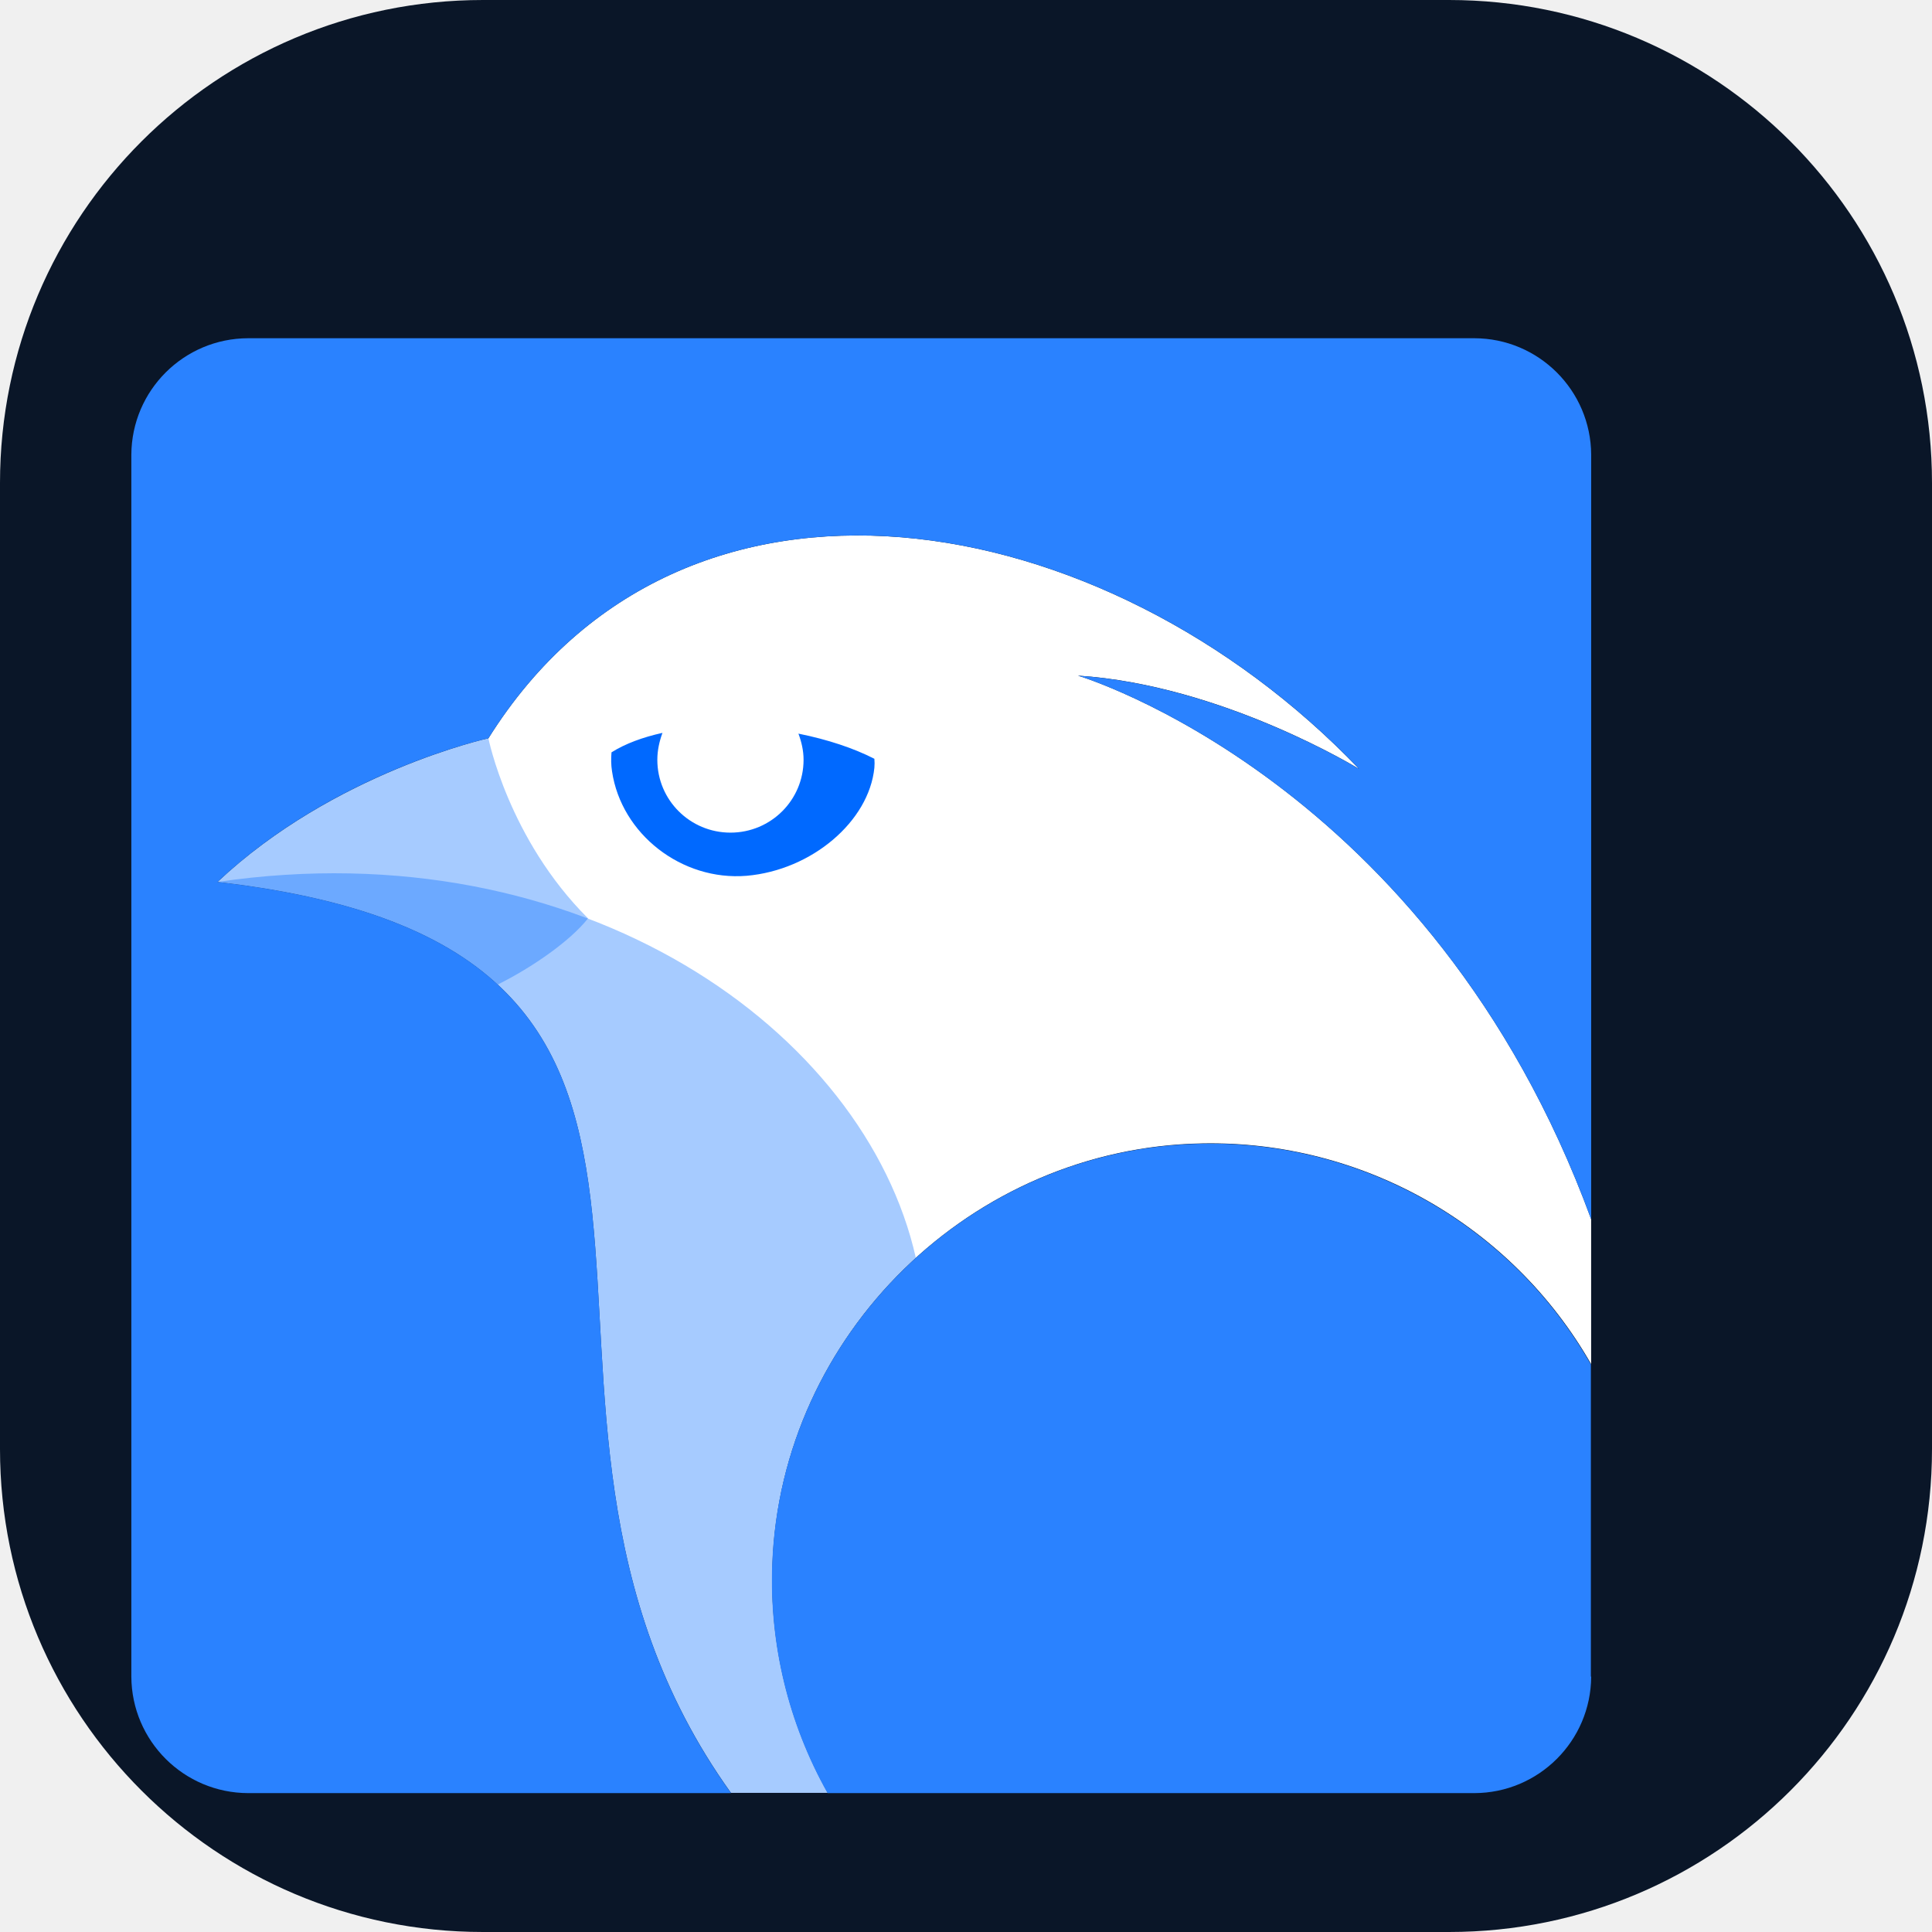
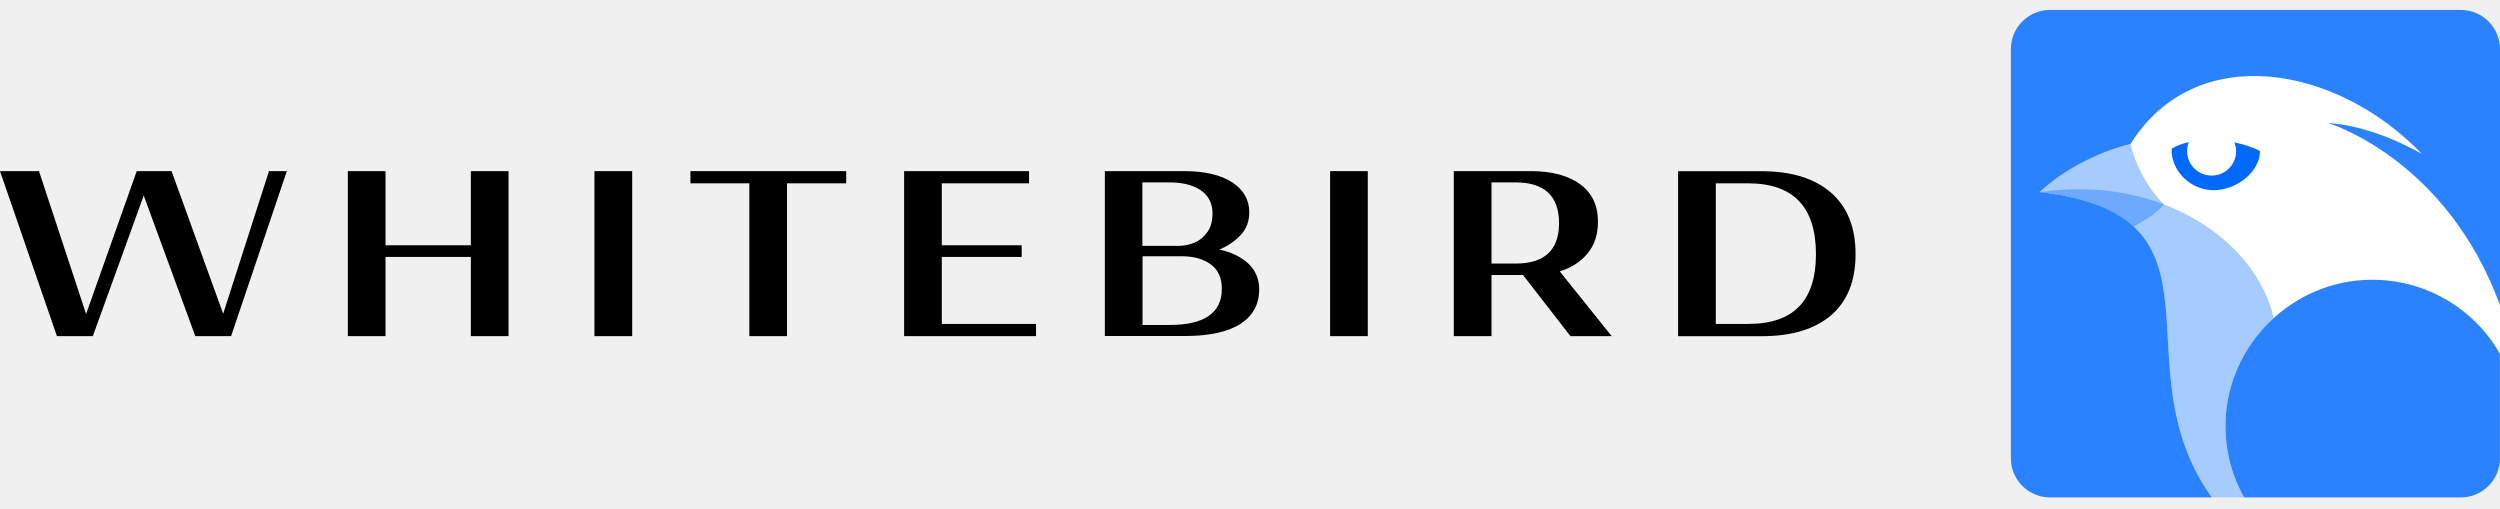
- <svg xmlns="http://www.w3.org/2000/svg" width="64" height="64" viewBox="0 0 64 64" fill="none">
-   <rect width="64" height="64" rx="16" fill="#0A1628" />
-   <g transform="translate(7.2 11.2) scale(1.48) translate(-136.25 -0.66)">
-     <path fill="#fff" d="M155.514 8.215c3.232.207 6.292 2.09 6.292 2.09-5.699-5.96-15.132-7.643-19.489-.688 0 0-3.452.758-6.063 3.216 13.422 1.539 5.112 11.498 11.492 20.388h2.166a9.707 9.707 0 0 1-1.239-5.129c.19-5.14 4.461-9.315 9.618-9.407a9.811 9.811 0 0 1 8.708 4.94v-3.246c-3.596-9.82-11.485-12.164-11.485-12.164Z" />
-     <path fill="#0069FF" d="M149.256 9.513c.069.184.115.379.115.586 0 .901-.731 1.63-1.636 1.63-.905 0-1.637-.729-1.637-1.63 0-.213.046-.414.115-.603-.438.097-.83.24-1.141.436-.011.138-.011.281.012.425.207 1.401 1.556 2.458 3.013 2.338 1.459-.127 2.738-1.218 2.859-2.418a1.124 1.124 0 0 0 0-.201c-.461-.236-1.043-.431-1.7-.563Z" />
-     <path fill="#0069FF" d="M136.254 12.833c3.101.356 5.037 1.16 6.27 2.297.761-.379 1.614-.965 2.023-1.482-1.781-1.774-2.23-4.031-2.23-4.031-.006 0-3.452.752-6.063 3.216Z" opacity="0.35" />
-     <path fill="#0069FF" d="M149.907 33.221a9.706 9.706 0 0 1-1.239-5.128c.098-2.7 1.326-5.135 3.216-6.846-1.136-5.071-7.463-9.614-15.635-8.414 13.422 1.54 5.112 11.498 11.491 20.388h2.167Z" opacity="0.35" />
-     <path fill="#2A82FF" d="M167 30.62a2.621 2.621 0 0 1-2.617 2.607h-14.476a9.707 9.707 0 0 1-1.239-5.129c.191-5.14 4.461-9.315 9.618-9.407a9.808 9.808 0 0 1 8.707 4.939v6.99H167Zm-30.745-17.787c2.611-2.464 6.063-3.216 6.063-3.216 4.357-6.955 13.79-5.273 19.489.689 0 0-3.06-1.878-6.293-2.09 0 0 7.889 2.343 11.486 12.17V3.27a2.621 2.621 0 0 0-2.617-2.607h-27.442a2.62 2.62 0 0 0-2.616 2.607v27.35a2.62 2.62 0 0 0 2.616 2.607h10.806c-6.38-8.896 1.93-18.855-11.492-20.394Z" />
+ <svg xmlns="http://www.w3.org/2000/svg" fill="none" viewBox="0 0 167 34">
+   <g clip-path="url(#whitebird_clip)">
+     <path fill="#fff" d="M155.514 8.215c3.232.207 6.292 2.09 6.292 2.09-5.699-5.96-15.132-7.643-19.489-.688 0 0-3.452.758-6.063 3.216 13.422 1.539 5.112 11.498 11.492 20.388h2.166a9.706 9.706 0 0 1-1.239-5.129c.19-5.14 4.461-9.315 9.618-9.407a9.811 9.811 0 0 1 8.708 4.94v-3.246c-3.596-9.82-11.485-12.164-11.485-12.164Z" />
+     <path fill="#0069FF" d="M149.256 9.513c.069.184.115.379.115.586 0 .901-.732 1.63-1.637 1.63a1.632 1.632 0 0 1-1.521-2.233c-.438.097-.83.24-1.141.436-.011.138-.011.281.012.425.207 1.401 1.556 2.458 3.013 2.338 1.459-.127 2.738-1.218 2.859-2.418a1.124 1.124 0 0 0 0-.201c-.461-.236-1.043-.431-1.7-.563Z" />
+     <path fill="#0069FF" d="M136.254 12.833c3.101.356 5.037 1.16 6.27 2.297.761-.38 1.614-.965 2.023-1.482-1.781-1.774-2.23-4.032-2.23-4.032-.006 0-3.452.753-6.063 3.217Z" opacity="0.35" />
+     <path fill="#0069FF" d="M149.907 33.221a9.706 9.706 0 0 1-1.239-5.128c.098-2.7 1.325-5.135 3.216-6.846-1.136-5.072-7.463-9.614-15.635-8.414 13.422 1.54 5.112 11.498 11.491 20.388h2.167Z" opacity="0.35" />
+     <path fill="#2A82FF" d="M167 30.62a2.622 2.622 0 0 1-2.617 2.607h-14.476a9.707 9.707 0 0 1-1.239-5.129c.19-5.14 4.461-9.315 9.618-9.407a9.808 9.808 0 0 1 8.707 4.939v6.99H167Zm-30.745-17.787c2.61-2.464 6.062-3.216 6.062-3.216 4.357-6.955 13.79-5.273 19.49.689 0 0-3.06-1.878-6.293-2.09 0 0 7.889 2.343 11.486 12.17V3.27a2.622 2.622 0 0 0-2.617-2.607h-27.442a2.62 2.62 0 0 0-2.616 2.607v27.35a2.62 2.62 0 0 0 2.616 2.607h10.805c-6.379-8.896 1.931-18.855-11.491-20.394Z" />
+     <path fill="#000" d="M104.19 18.128c.767-.236 1.383-.632 1.85-1.189.467-.551.703-1.263.703-2.136 0-1.086-.398-1.919-1.192-2.499-.796-.58-1.891-.873-3.297-.873h-5.14v11.022h2.518v-4.084h2.104l3.169 4.084h2.755l-3.47-4.325Zm-2.933-.523h-1.625v-5.421h1.614c1.93 0 2.899.913 2.899 2.734-.007 1.786-.969 2.687-2.888 2.687ZM3.803 22.453 0 11.432h2.605l3.146 9.545 3.383-9.545h2.328l3.446 9.527 3.06-9.527h1.193l-3.723 11.02h-2.391l-3.446-9.39-3.4 9.39H3.803ZM23.235 22.453V11.432h2.518v4.95h5.7v-4.95h2.518v11.02h-2.518v-5.289h-5.7v5.29h-2.518ZM39.71 22.453V11.432h2.52v11.02h-2.52ZM50.056 22.453V12.247H46.12v-.816h10.407v.816h-3.953v10.206h-2.518ZM60.395 22.453V11.432h8.345v.815h-5.827v4.135h5.337v.781h-5.337v4.474h6.293v.816h-8.811ZM73.804 11.431h5.29c1.39 0 2.461.253 3.222.753.76.505 1.135 1.166 1.135 1.993 0 .608-.19 1.12-.576 1.527a4.05 4.05 0 0 1-1.424.965c.825.178 1.47.5 1.948.948.473.454.715 1.022.715 1.711 0 .994-.415 1.764-1.245 2.303-.83.54-2.08.816-3.751.816h-5.314V11.432Zm5.025 4.986c.3 0 .611-.07.946-.201.334-.138.622-.362.858-.684.236-.322.363-.74.363-1.263 0-.69-.265-1.206-.79-1.563-.524-.35-1.221-.522-2.085-.522h-1.81v4.238h2.518v-.006Zm-.68 5.289c2.311 0 3.47-.81 3.47-2.424 0-.723-.248-1.263-.744-1.625-.496-.362-1.147-.54-1.96-.54h-2.593v4.595h1.827v-.006ZM88.85 22.453V11.432h2.518v11.02H88.85ZM122.309 12.867c-1.101-.953-2.639-1.43-4.628-1.43h-5.584v11.021h5.584c2.011 0 3.561-.47 4.645-1.407 1.084-.936 1.625-2.291 1.625-4.066.005-1.792-.548-3.165-1.642-4.118Zm-5.509 8.77h-2.184v-9.39h2.16c3.02 0 4.53 1.58 4.53 4.732 0 3.107-1.498 4.658-4.506 4.658Z" />
  </g>
+   <defs>
+     <clipPath id="whitebird_clip">
+       <path fill="#fff" d="M0 .663h167v32.674H0z" />
+     </clipPath>
+   </defs>
</svg>
